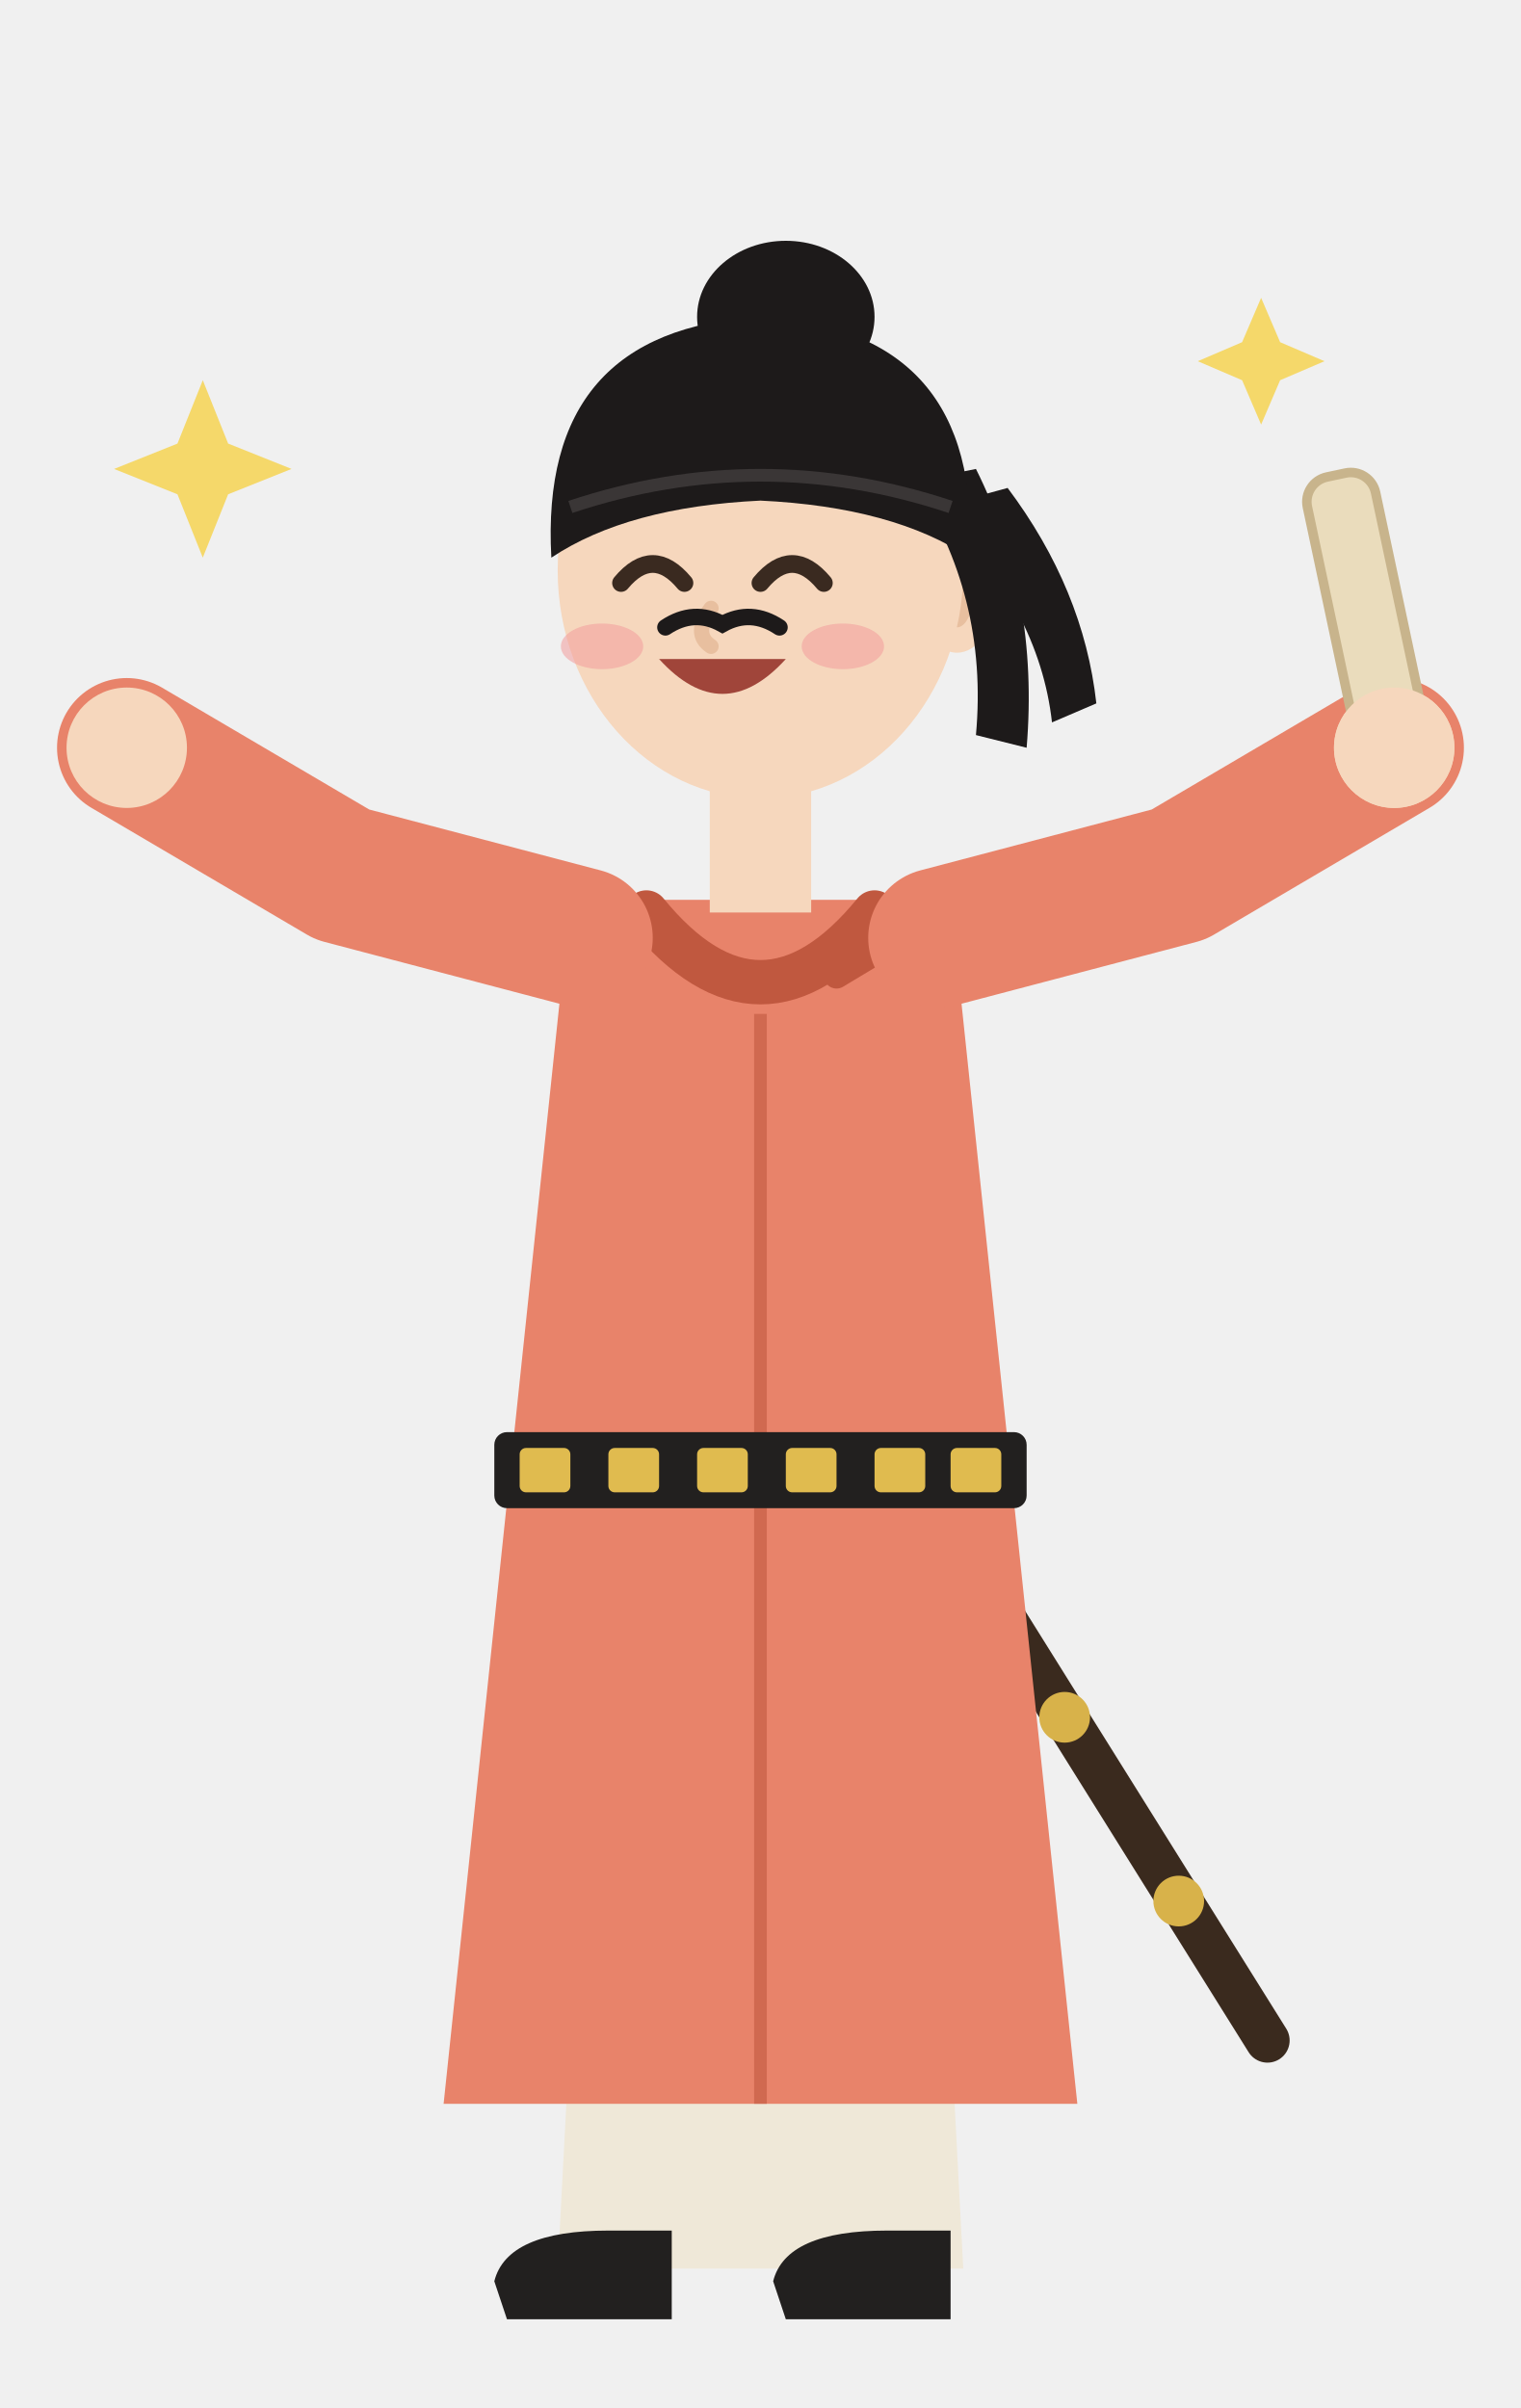
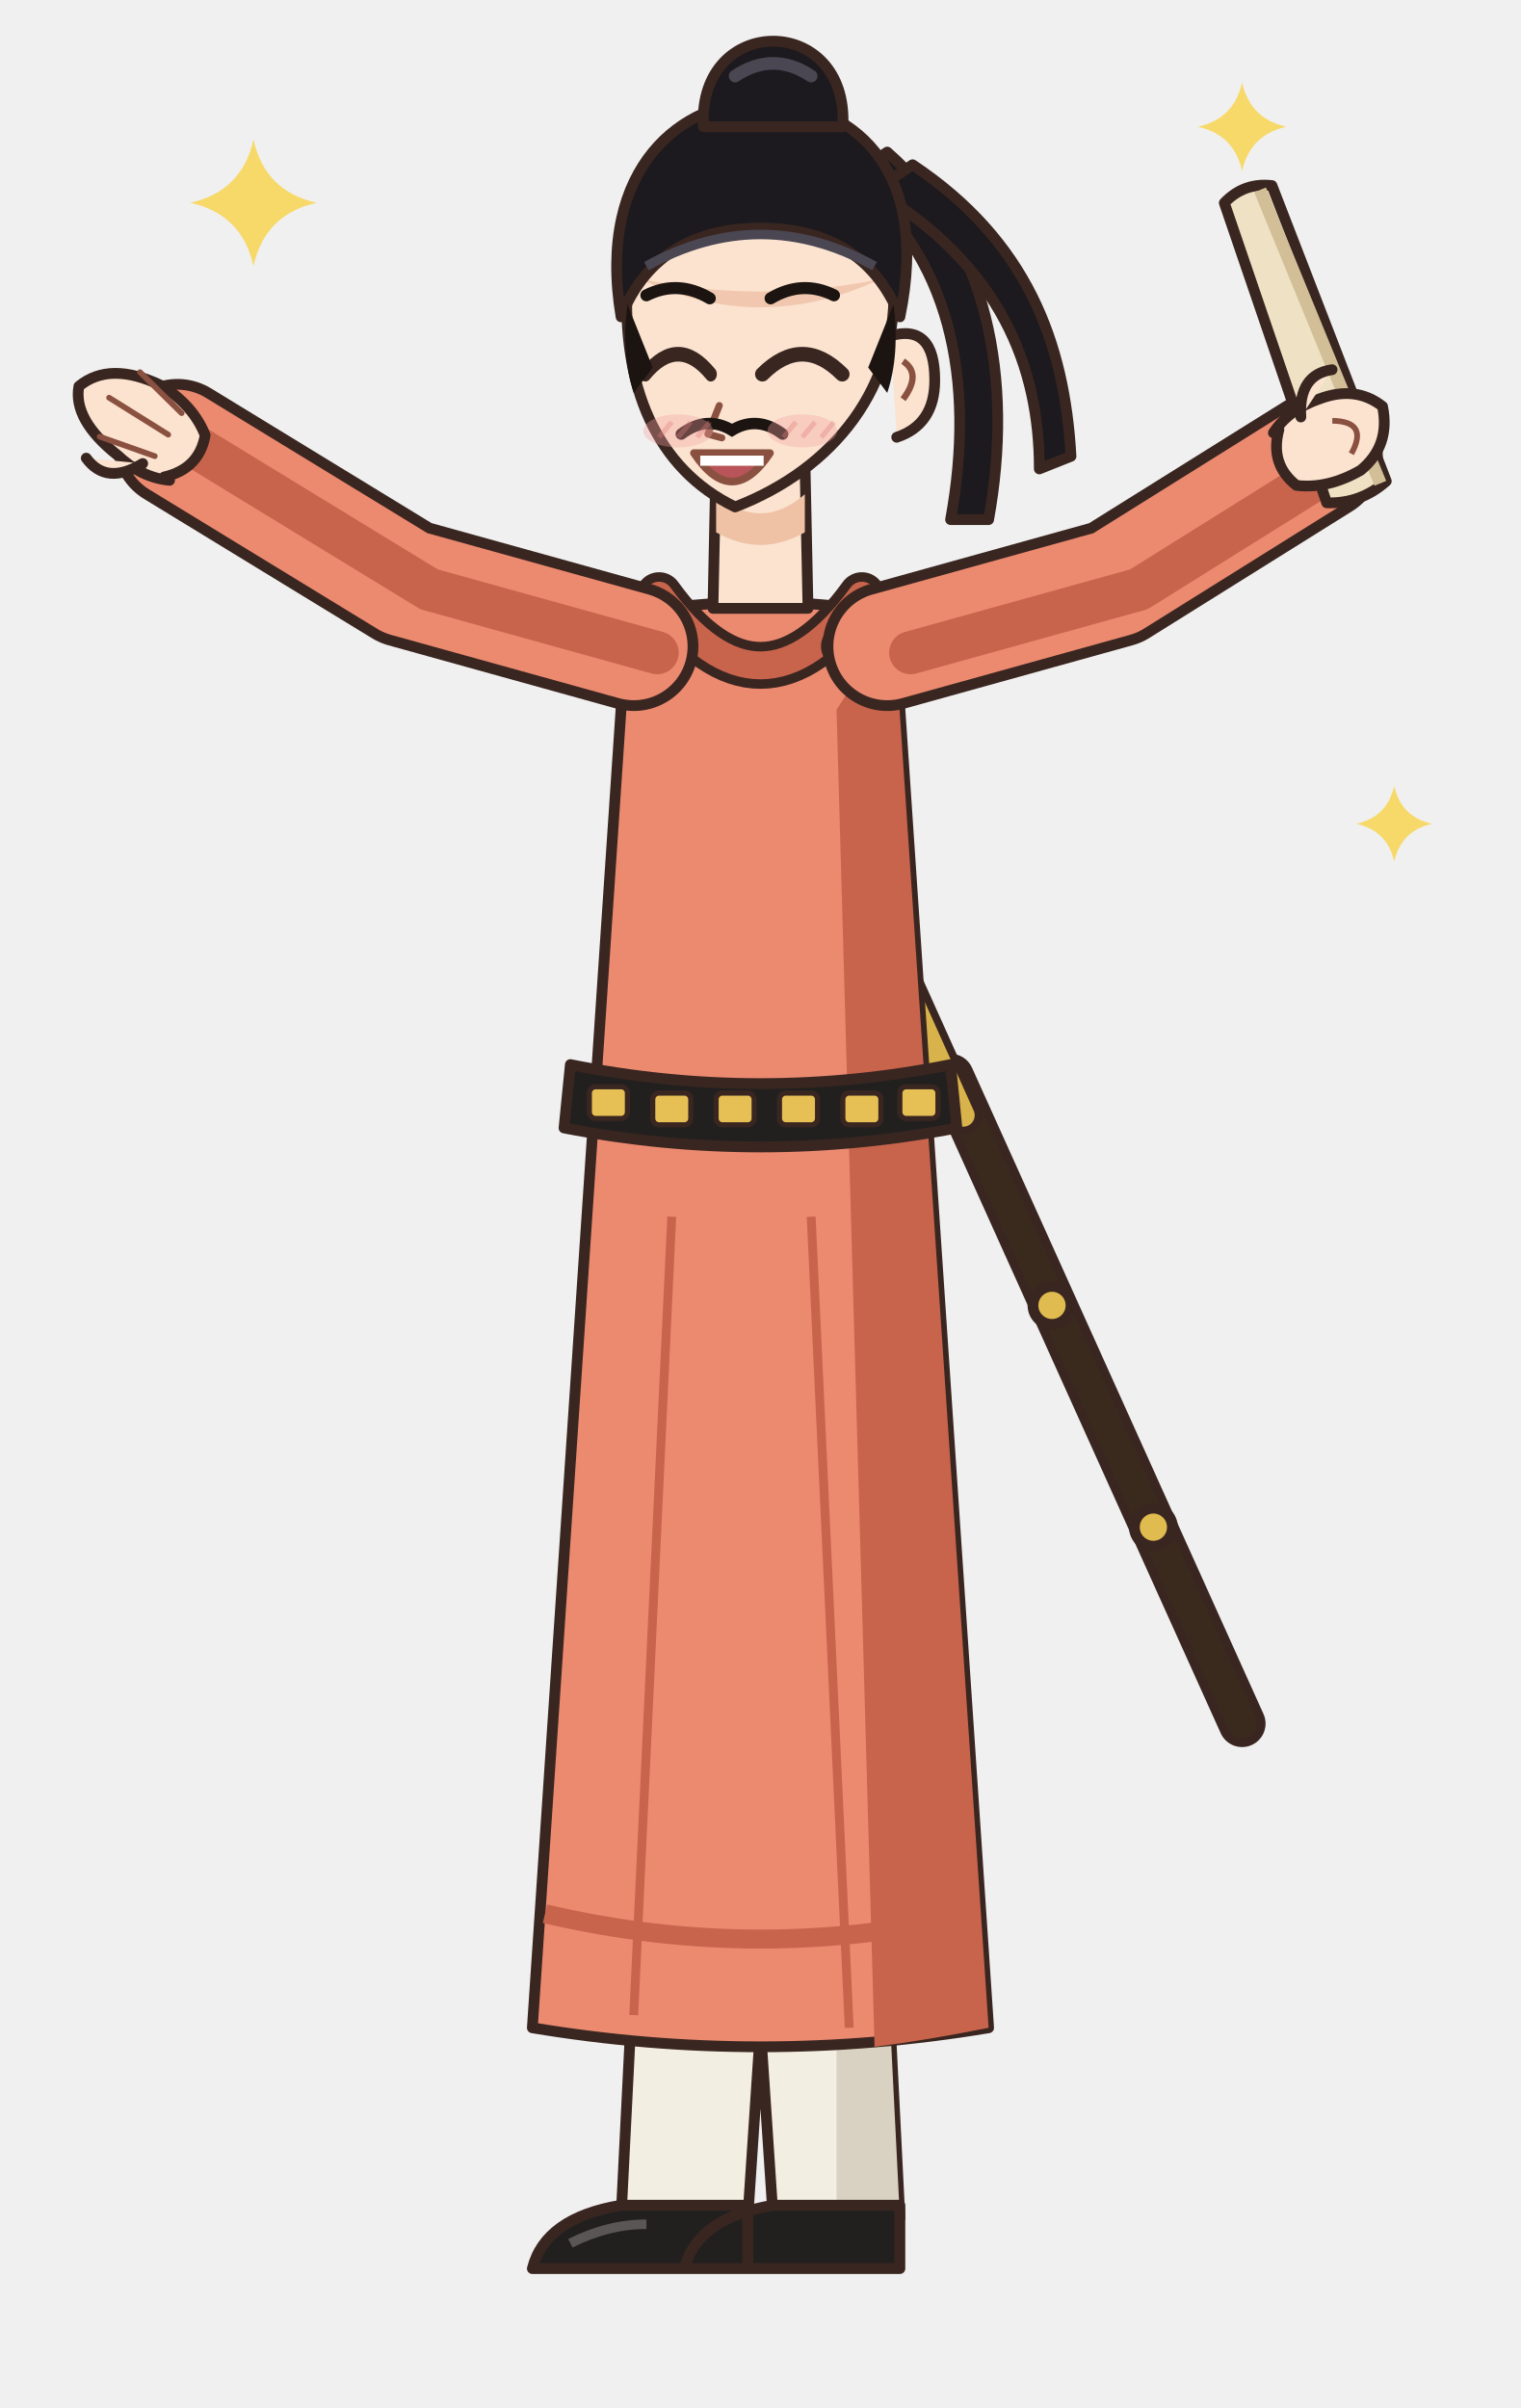
<svg xmlns="http://www.w3.org/2000/svg" width="240" height="380" viewBox="0 -20 240 380">
-   <path d="M90 300 L88 338 L152 338 L150 300 Z" fill="#efe8d8" />
-   <path d="M78 340 q2 -8 18 -8 h10 v14 h-26 z M122 340 q2 -8 18 -8 h10 v14 h-26 z" fill="#22201f" />
-   <path d="M150 222 L200 302" stroke="#3a2a1e" stroke-width="7" stroke-linecap="round" />
-   <path d="M150 222 l-8 -12" stroke="#d8b24a" stroke-width="6" stroke-linecap="round" />
-   <circle cx="168" cy="251" r="4" fill="#d8b24a" />
-   <circle cx="186" cy="280" r="4" fill="#d8b24a" />
-   <path d="M90 122 L150 122 L170 312 L70 312 Z" fill="#e8836a" />
-   <path d="M120 140 V312" stroke="#c0583f" stroke-width="2" opacity=".6" />
-   <path d="M102 124 Q120 146 138 124" stroke="#c0583f" stroke-width="7" fill="none" stroke-linecap="round" />
-   <path d="M132 134 l10 -6" stroke="#c0583f" stroke-width="4" stroke-linecap="round" />
-   <rect x="78" y="206" width="84" height="12" rx="2" fill="#22201f" />
-   <rect x="82" y="208.5" width="8" height="7" rx="1" fill="#e0bb4f" />
-   <rect x="96" y="208.5" width="8" height="7" rx="1" fill="#e0bb4f" />
-   <rect x="110" y="208.5" width="8" height="7" rx="1" fill="#e0bb4f" />
-   <rect x="124" y="208.5" width="8" height="7" rx="1" fill="#e0bb4f" />
-   <rect x="138" y="208.5" width="8" height="7" rx="1" fill="#e0bb4f" />
-   <rect x="150" y="208.5" width="8" height="7" rx="1" fill="#e0bb4f" />
-   <rect x="112" y="100" width="16" height="24" fill="#f6d7bd" />
-   <ellipse cx="151" cy="74" rx="6" ry="9" fill="#f6d7bd" />
-   <ellipse cx="151" cy="74" rx="2.5" ry="5" fill="#e8bf9f" />
-   <ellipse cx="120" cy="70" rx="32" ry="36" fill="#f6d7bd" />
-   <path d="M112.2 76 q-3 4 0 6" fill="none" stroke="#e8bf9f" stroke-width="2.4" stroke-linecap="round" />
-   <path d="M98 72 q5 -6 10 0" fill="none" stroke="#3a2a20" stroke-width="2.8" stroke-linecap="round" />
-   <path d="M120 72 q5 -6 10 0" fill="none" stroke="#3a2a20" stroke-width="2.8" stroke-linecap="round" />
-   <path d="M97 56 L109 56" stroke="#1d1a1a" stroke-width="2.6" stroke-linecap="round" />
-   <path d="M119 56 L131 56" stroke="#1d1a1a" stroke-width="2.6" stroke-linecap="round" />
-   <path d="M104 84 q10 11 20 0 z" fill="#a0453a" />
-   <path d="M105 79 q4.5 -3 9 -0.5 q4.5 -2.5 9 0.5" fill="none" stroke="#1d1a1a" stroke-width="2.6" stroke-linecap="round" />
-   <ellipse cx="95" cy="82" rx="6.5" ry="3.6" fill="#f29c9c" opacity="0.55" />
-   <ellipse cx="133" cy="82" rx="6.5" ry="3.6" fill="#f29c9c" opacity="0.55" />
-   <path d="M144 56 q12 18 10 40 l8 2 q2 -24 -8 -44 z" fill="#1d1a1a" />
-   <path d="M148 60 q16 16 18 34 l7 -3 q-2 -18 -14 -34 z" fill="#1d1a1a" />
-   <path d="M87 68 q-2 -36 33 -38 q35 2 33 38 q-12 -8 -33 -9 q-21 1 -33 9 z" fill="#1d1a1a" />
-   <ellipse cx="124" cy="30" rx="14" ry="12" fill="#1d1a1a" />
-   <path d="M90 60 q30 -10 60 0" stroke="#3a3636" stroke-width="2" fill="none" />
-   <polyline points="92,128 54,118 20,98" fill="none" stroke="#e8836a" stroke-width="22" stroke-linecap="round" stroke-linejoin="round" />
-   <circle cx="20" cy="98" r="9.5" fill="#f6d7bd" />
-   <polyline points="148,128 186,118 220,98" fill="none" stroke="#e8836a" stroke-width="22" stroke-linecap="round" stroke-linejoin="round" />
-   <circle cx="220" cy="98" r="9.5" fill="#f6d7bd" />
-   <g transform="rotate(-12 220 98)">
-     <rect x="214.5" y="54" width="11" height="50" rx="4" fill="#eadcbc" />
-     <rect x="214.5" y="54" width="11" height="50" rx="4" fill="none" stroke="#c8b48c" stroke-width="1.5" />
+   <defs>
+     <linearGradient id="iris" x1="0" y1="0" x2="0" y2="1">
+       <stop offset=".15" stop-color="#2a160c" />
+       <stop offset="1" stop-color="#a8703a" />
+     </linearGradient>
+   </defs>
+   <path d="M150 150 L196 252" stroke="#3a2620" stroke-width="7.4" stroke-linecap="round" />
+   <path d="M150 150 L196 252" stroke="#3a2a1e" stroke-width="4.6" stroke-linecap="round" />
+   <path d="M143 136 L152 156" stroke="#3a2620" stroke-width="6" stroke-linecap="round" />
+   <path d="M143 136 L152 156" stroke="#d8b24a" stroke-width="3.6" stroke-linecap="round" />
+   <circle cx="166" cy="186" r="3" fill="#e0bb4f" stroke="#3a2620" stroke-width="1.7" stroke-linejoin="round" stroke-linecap="round" />
+   <circle cx="182" cy="221" r="3" fill="#e0bb4f" stroke="#3a2620" stroke-width="1.7" stroke-linejoin="round" stroke-linecap="round" />
+   <path d="M100 290 L98 330 L118 330 L120 300 L122 330 L142 330 L140 290 Z" fill="#f3eee2" stroke="#3a2620" stroke-width="1.7" stroke-linejoin="round" stroke-linecap="round" />
+   <path d="M132 292 L140 290 L142 330 L132 330 Z" fill="#d9d2c2" />
+   <path d="M98 328 q-12 2 -14 10 h34 v-10 z M122 328 q-12 2 -14 10 h34 v-10 z" fill="#22201f" stroke="#3a2620" stroke-width="1.7" stroke-linejoin="round" stroke-linecap="round" />
+   <path d="M90 334 q6 -3 12 -3" stroke="#5a5656" stroke-width="1.5" fill="none" />
+   <path d="M99 77 Q120 73 141 77 L156 300 Q120 306 84 300 Z" fill="#ec8a70" stroke="#3a2620" stroke-width="1.7" stroke-linejoin="round" stroke-linecap="round" />
+   <path d="M132 92 L141 78 L156 300 Q146 302 138 303 Z" fill="#c8644c" />
+   <path d="M106 172 L100 298 M128 172 L134 300" stroke="#c8644c" stroke-width="1.4" />
+   <path d="M86 282 q34 8 68 0" stroke="#c8644c" stroke-width="3" fill="none" />
+   <path d="M104 74 Q120 96 136 74" stroke="#3a2620" stroke-width="7.4" fill="none" stroke-linecap="round" />
+   <path d="M104 74 Q120 96 136 74" stroke="#c8644c" stroke-width="4.4" fill="none" stroke-linecap="round" />
+   <circle cx="133" cy="82" r="2.6" fill="#c8644c" stroke="#3a2620" stroke-width="1.7" stroke-linejoin="round" stroke-linecap="round" />
+   <path d="M90 148 Q120 154 150 148 L151 158 Q120 164 89 158 Z" fill="#22201f" stroke="#3a2620" stroke-width="1.7" stroke-linejoin="round" stroke-linecap="round" />
+   <rect x="93" y="151.5" width="6" height="5" rx="1" fill="#e6c055" stroke="#3a2620" stroke-width="0.8" stroke-linejoin="round" stroke-linecap="round" />
+   <rect x="103" y="152.5" width="6" height="5" rx="1" fill="#e6c055" stroke="#3a2620" stroke-width="0.8" stroke-linejoin="round" stroke-linecap="round" />
+   <rect x="113" y="152.5" width="6" height="5" rx="1" fill="#e6c055" stroke="#3a2620" stroke-width="0.8" stroke-linejoin="round" stroke-linecap="round" />
+   <rect x="123" y="152.5" width="6" height="5" rx="1" fill="#e6c055" stroke="#3a2620" stroke-width="0.8" stroke-linejoin="round" stroke-linecap="round" />
+   <rect x="133" y="152.5" width="6" height="5" rx="1" fill="#e6c055" stroke="#3a2620" stroke-width="0.8" stroke-linejoin="round" stroke-linecap="round" />
+   <rect x="142" y="151.5" width="6" height="5" rx="1" fill="#e6c055" stroke="#3a2620" stroke-width="0.8" stroke-linejoin="round" stroke-linecap="round" />
+   <path d="M113 52 L112.5 76 L127.5 76 L127 52 Z" fill="#fbe3d0" stroke="#3a2620" stroke-width="1.7" stroke-linejoin="round" stroke-linecap="round" />
+   <path d="M113 58 q7 6 14 0 v6 q-7 4 -14 0 z" fill="#efc2a6" />
+   <path d="M134 8 C150 20 154 40 150 62 L156 62 C160 40 156 18 140 4 Z" fill="#1c1a1e" stroke="#3a2620" stroke-width="1.7" stroke-linejoin="round" stroke-linecap="round" />
+   <path d="M138 10 C158 22 164 38 164 54 L169 52 C168 34 162 18 144 6 Z" fill="#1c1a1e" stroke="#3a2620" stroke-width="1.7" stroke-linejoin="round" stroke-linecap="round" />
+   <path d="M140.5 33 q7 -2 7 7 q0 7 -6 9" fill="#fbe3d0" stroke="#3a2620" stroke-width="1.7" stroke-linejoin="round" stroke-linecap="round" />
+   <path d="M142.5 37 q3 2 0 6" stroke="#8a5040" stroke-width="1" fill="none" />
+   <path d="M99 24 C98 41 103.6 54 116 60 C131.6 54 142 41 141 24 C141 4 99 4 99 24 Z" fill="#fbe3d0" stroke="#3a2620" stroke-width="1.7" stroke-linejoin="round" stroke-linecap="round" />
+   <path d="M101 24 q19 9 38 0 q-19 4 -38 0 z" fill="#efc2a6" opacity=".8" />
+   <g transform="translate(107 38) scale(0.861 1.05)">
+     <path d="M-6 1 q6 -6 12 0" stroke="#3a2620" stroke-width="2.2" fill="none" stroke-linecap="round" />
  </g>
-   <circle cx="220" cy="98" r="9.5" fill="#f6d7bd" />
-   <path d="M28 50 l4 -10 l4 10 l10 4 l-10 4 l-4 10 l-4 -10 l-10 -4 z" fill="#f5d86a" />
-   <path d="M196 34 l3 -7 l3 7 l7 3 l-7 3 l-3 7 l-3 -7 l-7 -3 z" fill="#f5d86a" />
+   <g transform="translate(126.6 38) scale(1.05 1.05)">
+     <path d="M-6 1 q6 -6 12 0" stroke="#3a2620" stroke-width="2.2" fill="none" stroke-linecap="round" />
+   </g>
+   <path d="M102 26.6 q5 -2.5 10 0.48" stroke="#1c1410" stroke-width="1.9" fill="none" stroke-linecap="round" />
+   <path d="M131.6 26.6 q-5 -2.5 -10 0.48" stroke="#1c1410" stroke-width="1.9" fill="none" stroke-linecap="round" />
+   <path d="M113.5 44 l-1.8 4.5 l2.2 .6" stroke="#8a5040" stroke-width="1.1" fill="none" stroke-linecap="round" stroke-linejoin="round" />
+   <path d="M109.5 51.5 q6 9 12 0 z" fill="#b8545a" stroke="#8a5040" stroke-width="1.2" stroke-linejoin="round" />
+   <path d="M110.5 51.9 h10 v1.6 h-10 z" fill="#fff" />
+   <path d="M107.5 48.5 q4 -3 8 -.6 q4 -2.4 8 .6" stroke="#1c1410" stroke-width="1.8" fill="none" stroke-linecap="round" />
+   <ellipse cx="107" cy="48" rx="5.5" ry="2.6" fill="#f4a0a0" opacity="0.35" />
+   <path d="M104 49 l2 -2.4 M107 49 l2 -2.4 M110 49 l2 -2.4" stroke="#e07a7a" stroke-width=".8" opacity="0.35" />
+   <ellipse cx="126.6" cy="48" rx="5.5" ry="2.6" fill="#f4a0a0" opacity="0.35" />
+   <path d="M123.6 49 l2 -2.4 M126.6 49 l2 -2.4 M129.6 49 l2 -2.4" stroke="#e07a7a" stroke-width=".8" opacity="0.35" />
+   <path d="M98 30 C94 6 108 -4 120 -4 C134 -4 147 6 142 30 C138 20 130 16 120 16 C110 16 102 20 98 30 Z" fill="#1c1a1e" stroke="#3a2620" stroke-width="1.7" stroke-linejoin="round" stroke-linecap="round" />
+   <path d="M111 0 C110 -18 134 -18 133 0 Z" fill="#1c1a1e" stroke="#3a2620" stroke-width="1.7" stroke-linejoin="round" stroke-linecap="round" />
+   <path d="M116 -8 q6 -4 12 0" stroke="#4a4652" stroke-width="2" fill="none" stroke-linecap="round" />
+   <path d="M102 22 q18 -10 36 0" stroke="#4a4652" stroke-width="1.5" fill="none" />
+   <path d="M99 28 q-1 8 1 14 l3 -4 z M141 28 q1 8 -1 14 l-3 -4 z" fill="#1c1410" />
+   <polyline points="100,82 64,72 28,50" fill="none" stroke="#3a2620" stroke-width="20.4" stroke-linecap="round" stroke-linejoin="round" />
+   <polyline points="100,82 64,72 28,50" fill="none" stroke="#ec8a70" stroke-width="17" stroke-linecap="round" stroke-linejoin="round" />
+   <polyline points="103.7,83 67.7,73 31.7,51" fill="none" stroke="#c8644c" stroke-width="6.8" stroke-linecap="round" stroke-linejoin="round" />
+   <polyline points="140,82 176,72 208,52" fill="none" stroke="#3a2620" stroke-width="20.4" stroke-linecap="round" stroke-linejoin="round" />
+   <polyline points="140,82 176,72 208,52" fill="none" stroke="#ec8a70" stroke-width="17" stroke-linecap="round" stroke-linejoin="round" />
+   <polyline points="143.7,83 179.7,73 211.7,53" fill="none" stroke="#c8644c" stroke-width="6.8" stroke-linecap="round" stroke-linejoin="round" />
+   <g transform="translate(24 47) rotate(-147.9946) scale(1 1)">
+     <path d="M-7 -6 q4 -2 9 -1 q9 1 11 6 q-2 6 -11 7 q-6 0 -10 -3 q-2 -5 2 -9 z" fill="#fbe3d0" stroke="#3a2620" stroke-width="1.7" stroke-linejoin="round" stroke-linecap="round" />
+     <path d="M-2 -6 q3 -6 8 -4" fill="#fbe3d0" stroke="#3a2620" stroke-width="1.7" stroke-linejoin="round" stroke-linecap="round" />
+     <path d="M-3 -4 l9 -2 M-3 0 l11 0 M-3 4 l9 2" stroke="#8a5040" stroke-width="0.9" stroke-linecap="round" fill="none" />
+   </g>
+   <g transform="rotate(-20 212 52)">
+     <path d="M208 8 q4 -2 8 0 l1 50 q-5 2 -10 0 z" fill="#efe2c4" stroke="#3a2620" stroke-width="1.7" stroke-linejoin="round" stroke-linecap="round" />
+     <path d="M214 8 l2 50" stroke="#d2bf98" stroke-width="2" />
+   </g>
+   <g transform="translate(210 50) rotate(-30) scale(1 1)">
+     <path d="M-7 -6 q4 -2 9 -1 q6 1 8 6 q-2 6 -8 7 q-6 0 -10 -3 q-2 -5 2 -9 z" fill="#fbe3d0" stroke="#3a2620" stroke-width="1.7" stroke-linejoin="round" stroke-linecap="round" />
+     <path d="M-2 -6 q3 -6 8 -4" fill="#fbe3d0" stroke="#3a2620" stroke-width="1.7" stroke-linejoin="round" stroke-linecap="round" />
+     <path d="M2 -3 q5 3 0 6" stroke="#8a5040" stroke-width="0.9" fill="none" />
+   </g>
+   <path d="M40 2 q1.8 8.2 10 10 q-8.2 1.8 -10 10 q-1.8 -8.2 -10 -10 q8.2 -1.8 10 -10 z" fill="#f7d96a" />
+   <path d="M196 -7 q1.26 5.74 7 7 q-5.74 1.26 -7 7 q-1.26 -5.74 -7 -7 q5.74 -1.26 7 -7 z" fill="#f7d96a" />
+   <path d="M220 104 q1.08 4.92 6 6 q-4.92 1.08 -6 6 q-1.08 -4.92 -6 -6 q4.92 -1.08 6 -6 z" fill="#f7d96a" />
</svg>
